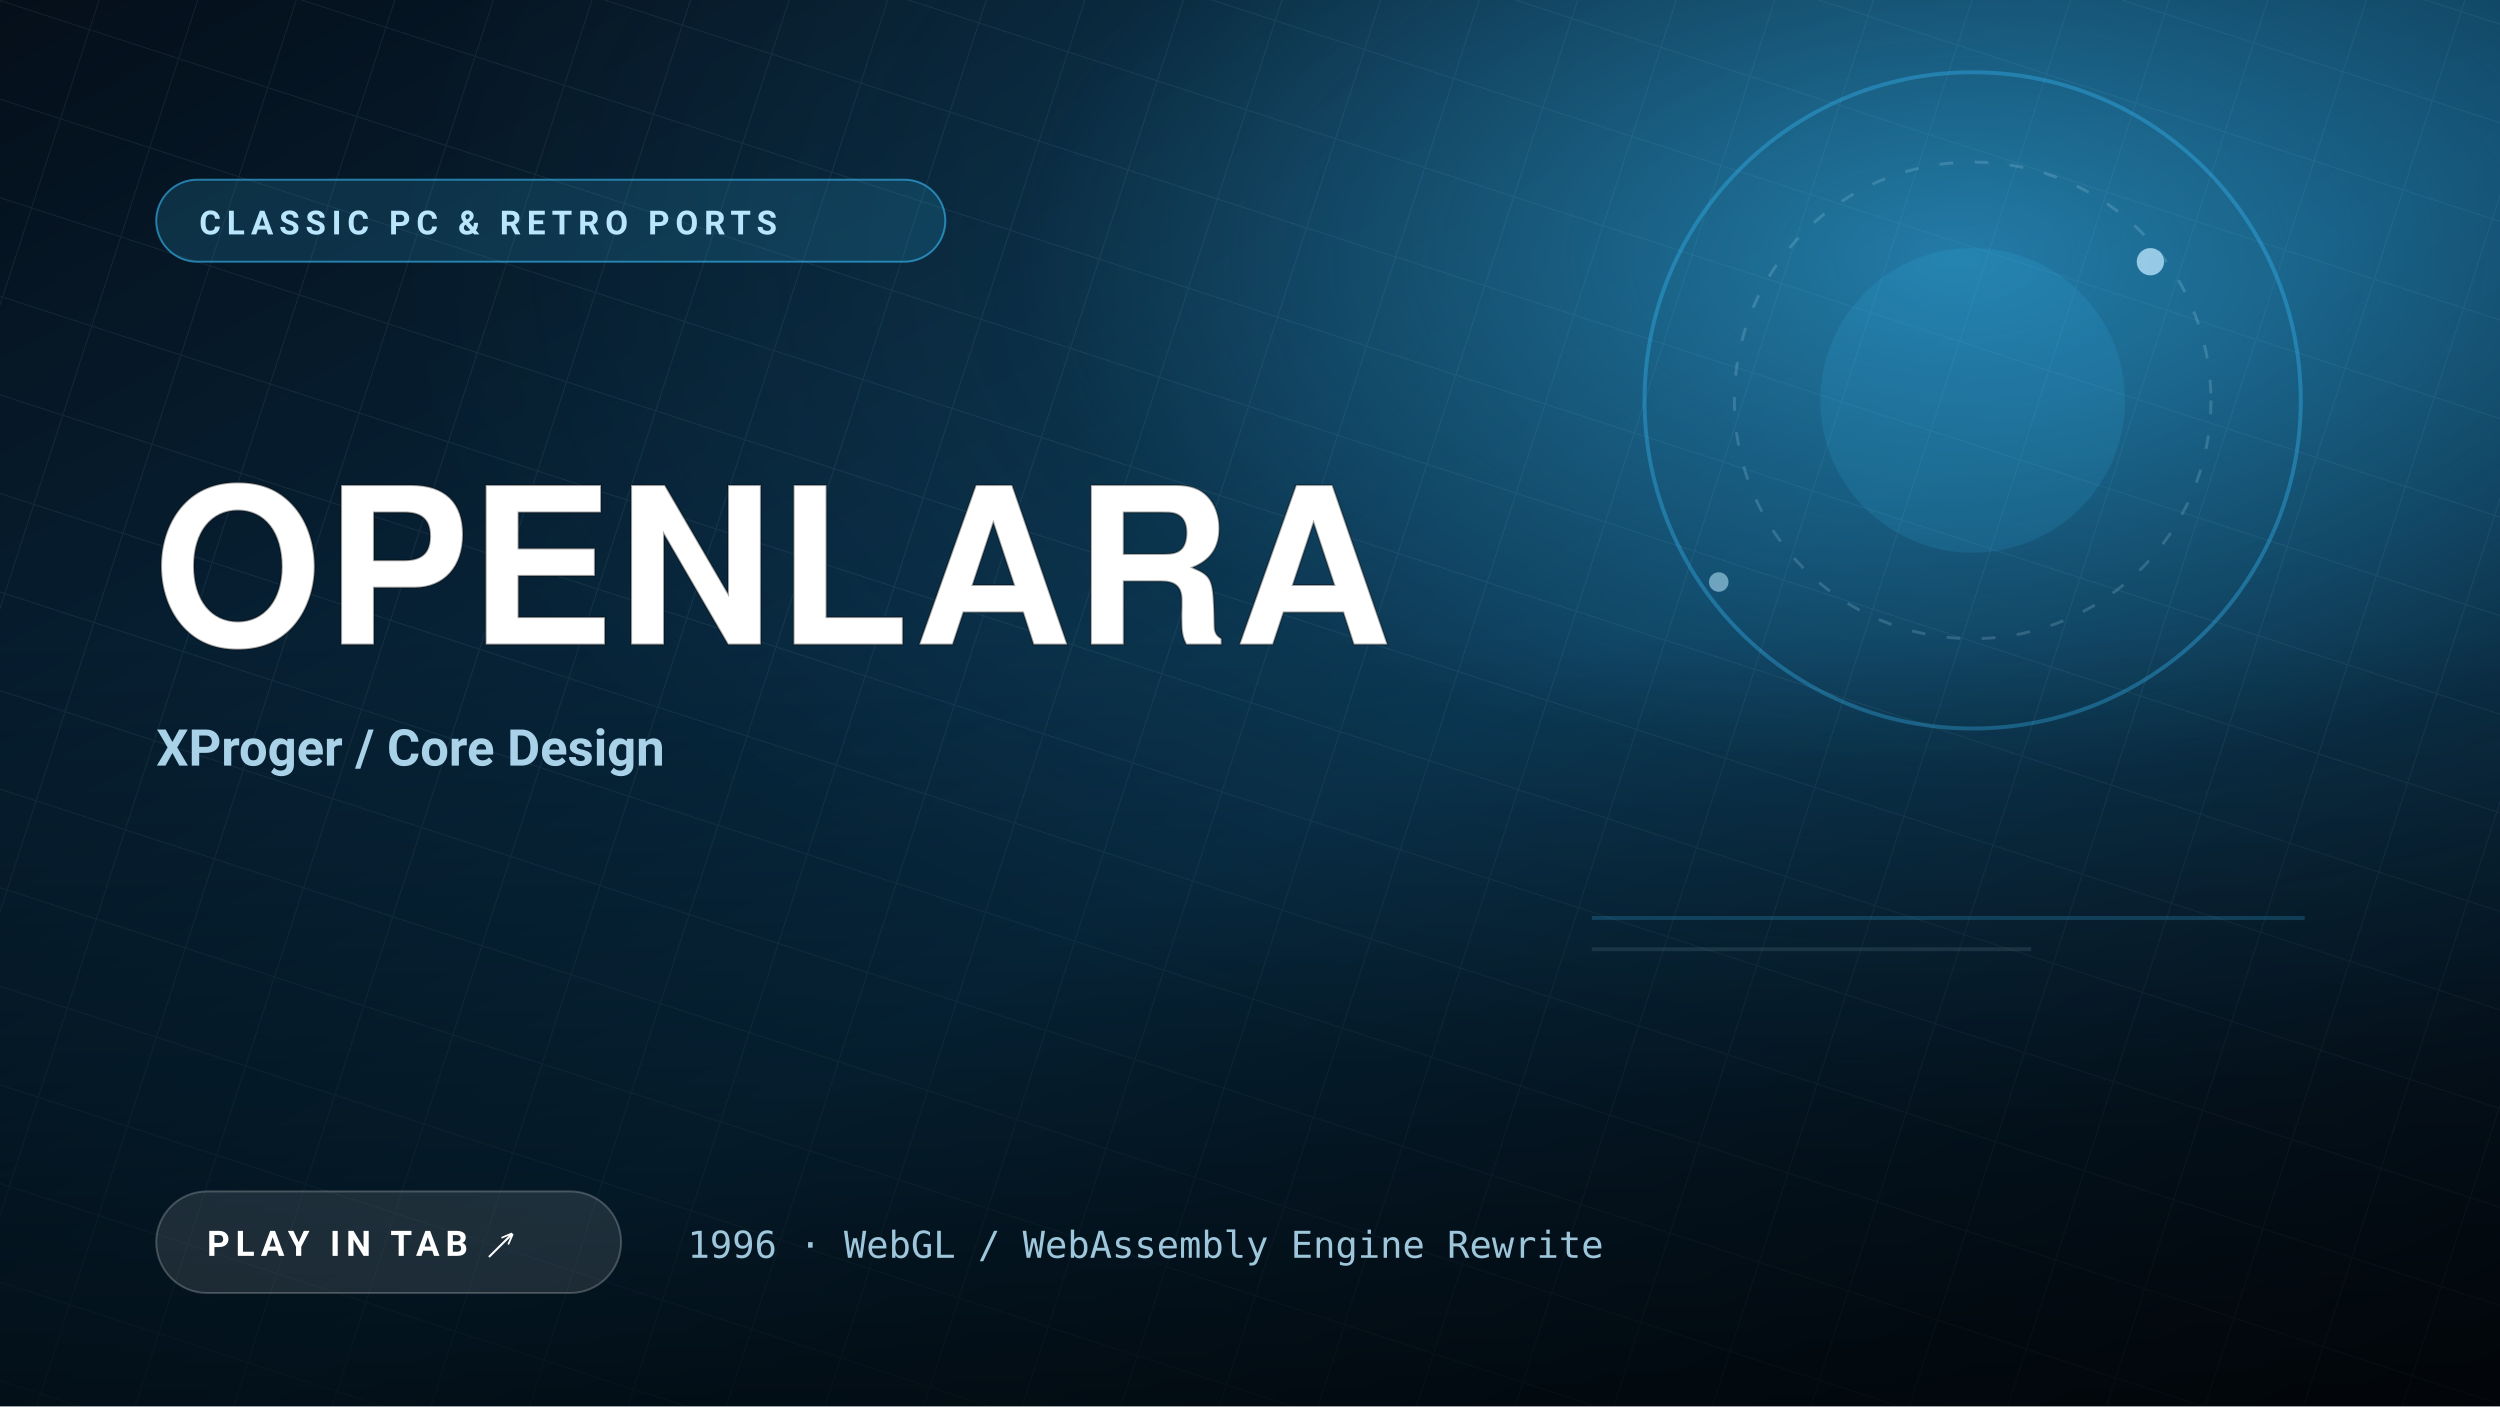
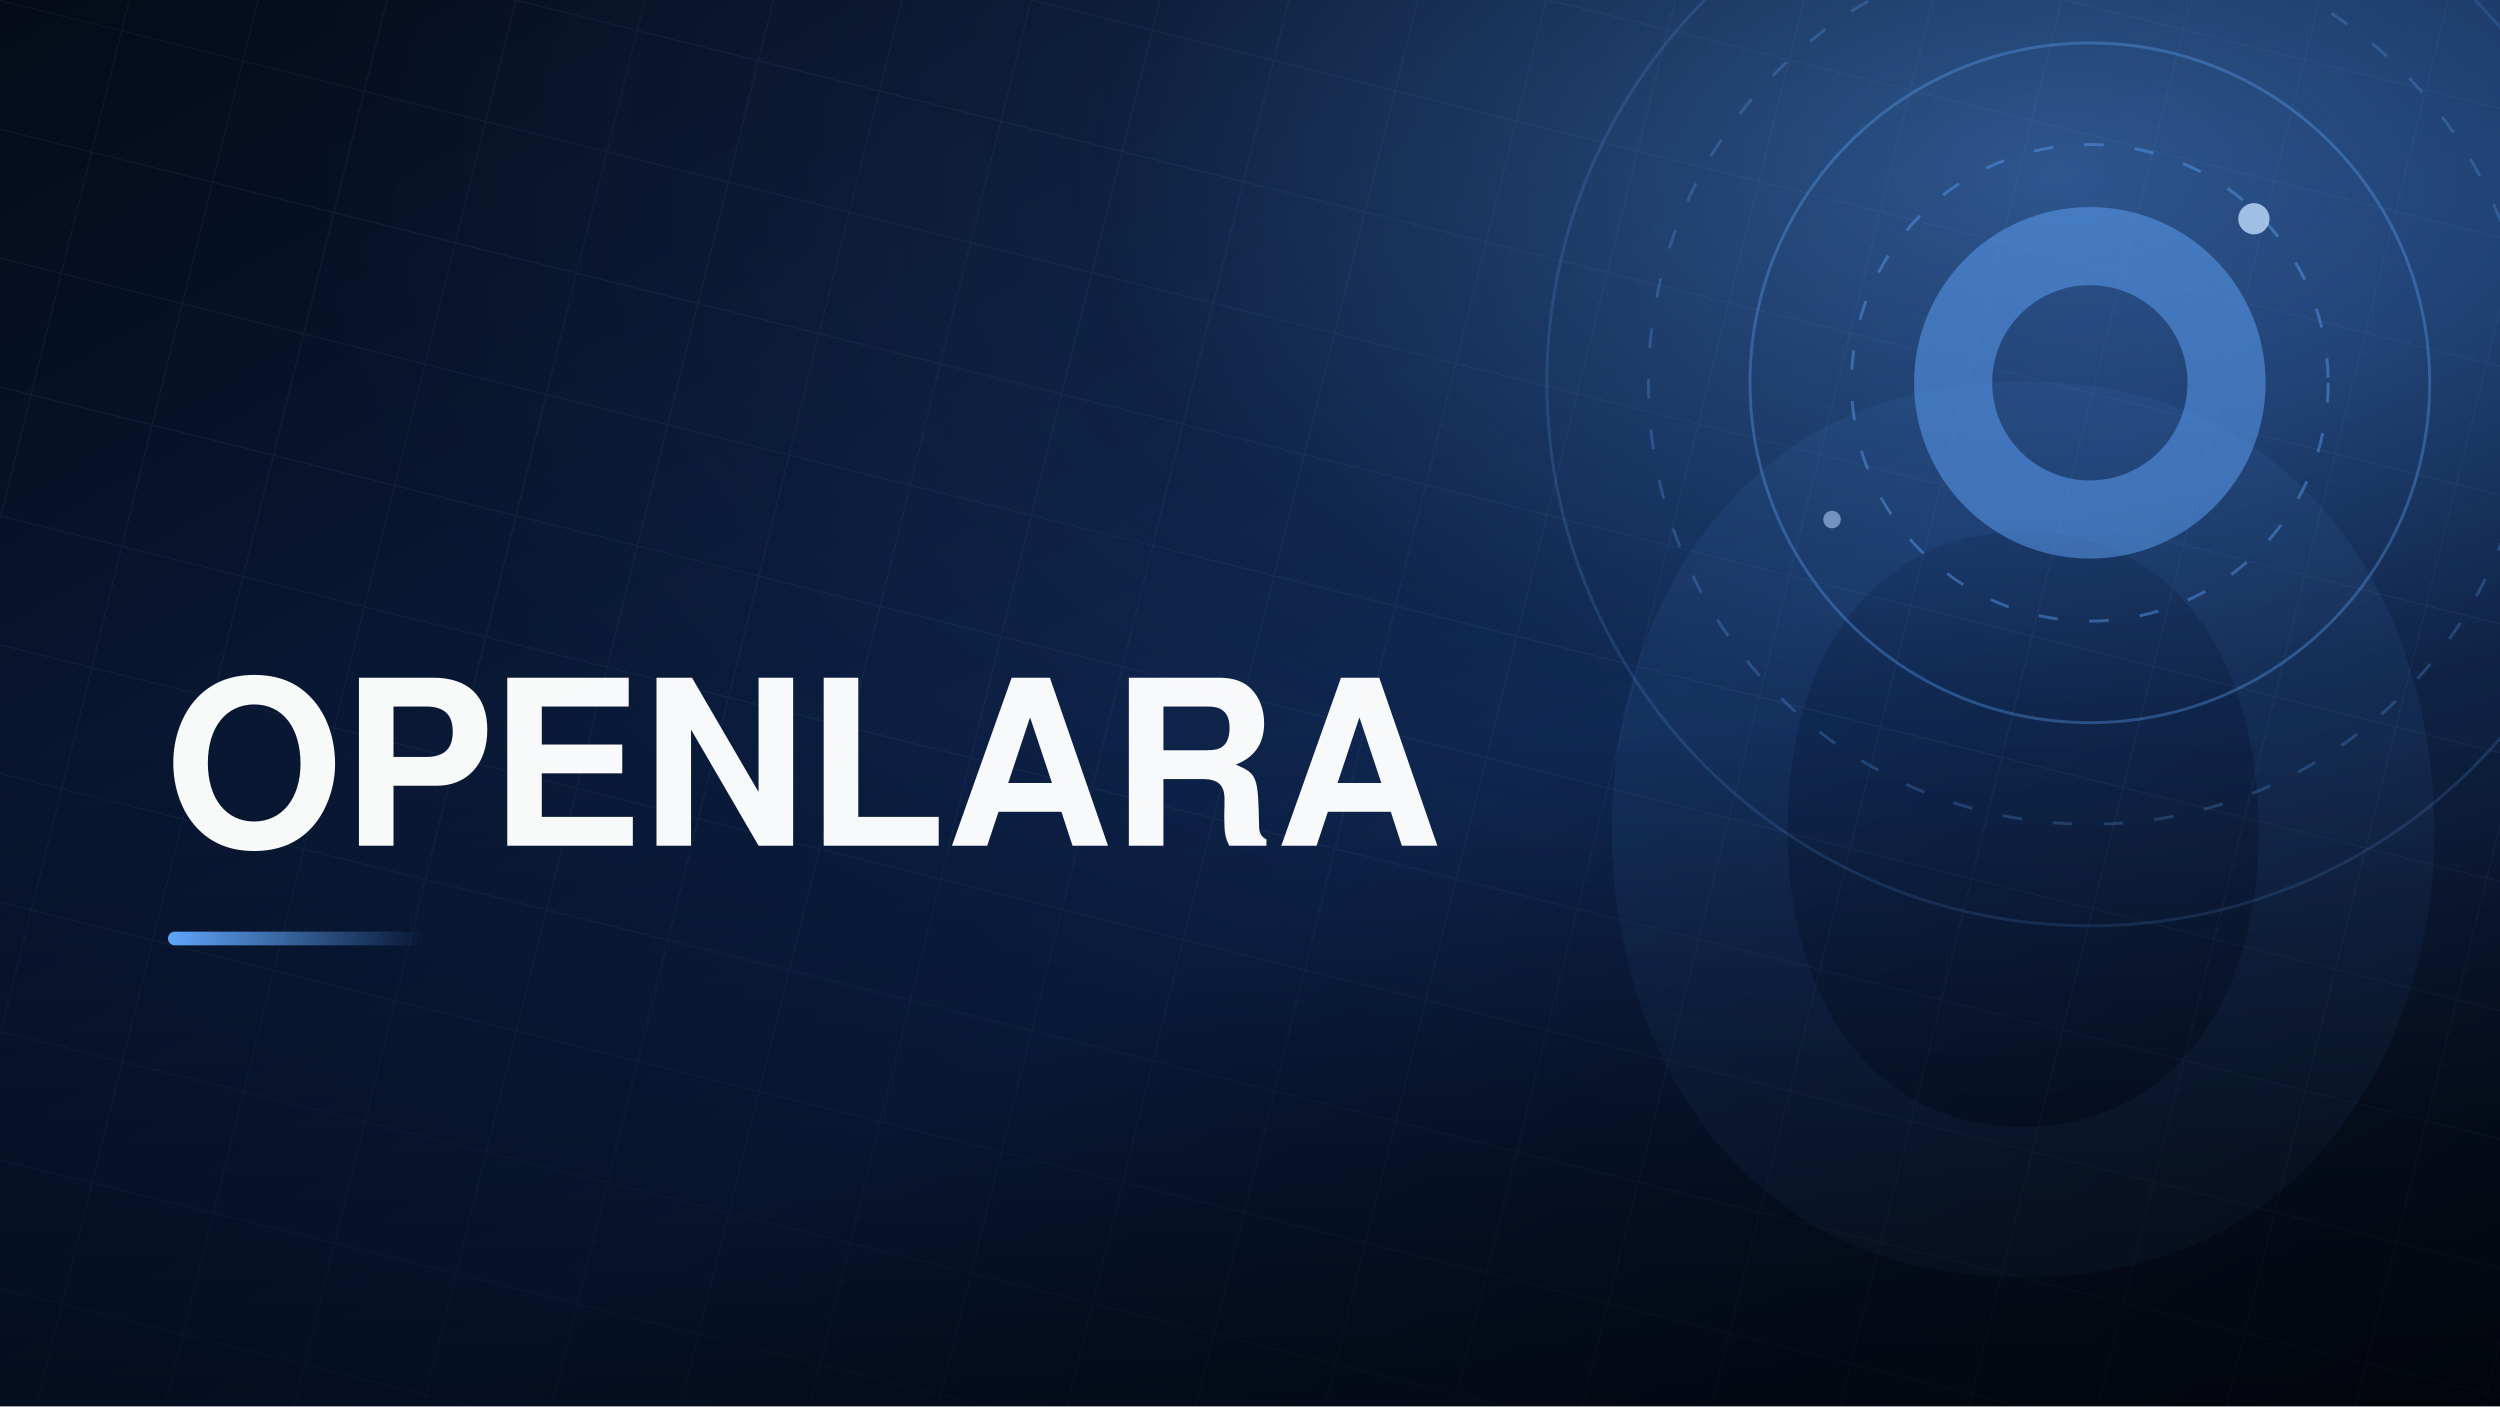
<svg xmlns="http://www.w3.org/2000/svg" viewBox="0 0 1280 720" width="1280" height="720" role="img" aria-label="OpenLara cover art">
  <defs>
    <linearGradient id="bg" x1="0" y1="0" x2="1" y2="1">
-       <stop offset="0%" stop-color="#050f1a" />
-       <stop offset="55%" stop-color="#082f49" />
-       <stop offset="100%" stop-color="#050f1a" />
+       <stop offset="0%" stop-color="#050b18" />
+       <stop offset="58%" stop-color="#0b2149" />
+       <stop offset="100%" stop-color="#050b18" />
    </linearGradient>
-     <radialGradient id="glow" cx="78%" cy="18%" r="62%">
-       <stop offset="0%" stop-color="#38bdf8" stop-opacity="0.55" />
-       <stop offset="60%" stop-color="#38bdf8" stop-opacity="0.08" />
-       <stop offset="100%" stop-color="#38bdf8" stop-opacity="0" />
+     <radialGradient id="glow" cx="82%" cy="12%" r="70%">
+       <stop offset="0%" stop-color="#60a5fa" stop-opacity="0.42" />
+       <stop offset="55%" stop-color="#60a5fa" stop-opacity="0.07" />
+       <stop offset="100%" stop-color="#60a5fa" stop-opacity="0" />
    </radialGradient>
-     <linearGradient id="fade" x1="0" y1="0" x2="0" y2="1">
-       <stop offset="45%" stop-color="#000" stop-opacity="0" />
-       <stop offset="100%" stop-color="#000" stop-opacity="0.65" />
+     <linearGradient id="rule" x1="0" y1="0" x2="1" y2="0">
+       <stop offset="0%" stop-color="#60a5fa" stop-opacity="1" />
+       <stop offset="100%" stop-color="#60a5fa" stop-opacity="0" />
    </linearGradient>
-     <pattern id="grid" width="48" height="48" patternUnits="userSpaceOnUse" patternTransform="rotate(18)">
-       <path d="M0 0H48M0 0V48" stroke="#bae6fd" stroke-opacity="0.07" stroke-width="1" />
+     <linearGradient id="shade" x1="0" y1="0" x2="0" y2="1">
+       <stop offset="52%" stop-color="#000" stop-opacity="0" />
+       <stop offset="100%" stop-color="#000" stop-opacity="0.55" />
+     </linearGradient>
+     <pattern id="grid" width="64" height="64" patternUnits="userSpaceOnUse" patternTransform="rotate(14)">
+       <path d="M0 0H64M0 0V64" stroke="#bfdbfe" stroke-opacity="0.055" stroke-width="1" />
    </pattern>
  </defs>
  <rect width="1280" height="720" fill="url(#bg)" />
  <rect width="1280" height="720" fill="url(#grid)" />
  <rect width="1280" height="720" fill="url(#glow)" />
-   <g opacity="0.85">
-     <circle cx="1010" cy="205" r="168" fill="none" stroke="#38bdf8" stroke-opacity="0.42" stroke-width="2" />
-     <circle cx="1010" cy="205" r="122" fill="none" stroke="#bae6fd" stroke-opacity="0.22" stroke-width="1.5" stroke-dasharray="7 11" />
-     <circle cx="1010" cy="205" r="78" fill="#38bdf8" fill-opacity="0.15" />
-     <circle cx="1101" cy="134" r="7" fill="#bae6fd" fill-opacity="0.9" />
-     <circle cx="880" cy="298" r="5" fill="#bae6fd" fill-opacity="0.65" />
-     <path d="M815 470 L1180 470" stroke="#38bdf8" stroke-opacity="0.35" stroke-width="2" />
-     <path d="M815 486 L1040 486" stroke="#bae6fd" stroke-opacity="0.18" stroke-width="2" />
+   <g>
+     <circle cx="1070" cy="196" r="70" fill="none" stroke="#60a5fa" stroke-opacity="0.50" stroke-width="40" />
+     <circle cx="1070" cy="196" r="122" fill="none" stroke="#60a5fa" stroke-opacity="0.42" stroke-width="1.5" stroke-dasharray="10 16" />
+     <circle cx="1070" cy="196" r="174" fill="none" stroke="#60a5fa" stroke-opacity="0.34" stroke-width="1.5" />
+     <circle cx="1070" cy="196" r="226" fill="none" stroke="#60a5fa" stroke-opacity="0.26" stroke-width="1.5" stroke-dasharray="10 16" />
+     <circle cx="1070" cy="196" r="278" fill="none" stroke="#60a5fa" stroke-opacity="0.18" stroke-width="1.5" />
+     <circle cx="1154" cy="112" r="8" fill="#bfdbfe" fill-opacity="0.8" />
+     <circle cx="938" cy="266" r="4.5" fill="#bfdbfe" fill-opacity="0.55" />
  </g>
-   <rect width="1280" height="720" fill="url(#fade)" />
-   <g transform="translate(80 92)">
-     <rect x="0" y="0" width="404" height="42" rx="21" fill="#38bdf8" fill-opacity="0.16" stroke="#38bdf8" stroke-opacity="0.6" />
-     <text x="22" y="28" fill="#bae6fd" font-family="Segoe UI, Roboto, Helvetica, Arial, sans-serif" font-size="17" font-weight="700" letter-spacing="3">CLASSIC PC &amp; RETRO PORTS</text>
+   <text x="1268" y="640" text-anchor="end" font-family="Segoe UI, Helvetica, Arial, sans-serif" font-weight="900" font-size="600" fill="#60a5fa" fill-opacity="0.07" letter-spacing="-20">O</text>
+   <rect width="1280" height="720" fill="url(#shade)" />
+   <g font-family="Segoe UI, Arial Black, Helvetica, Arial, sans-serif" font-weight="900" font-size="118" letter-spacing="-1">
+     <text x="84" y="433" fill="#ffffff" fill-opacity="0.97">OPENLARA</text>
  </g>
-   <g font-family="Segoe UI, Arial Black, Helvetica, Arial, sans-serif" font-weight="900" font-size="112" letter-spacing="1">
-     <text x="78" y="330" fill="#ffffff" stroke="#000" stroke-opacity="0.35" stroke-width="1">OPENLARA</text>
-   </g>
-   <text x="80" y="392" fill="#bae6fd" font-family="Segoe UI, Roboto, Helvetica, Arial, sans-serif" font-size="26" font-weight="600" opacity="0.9">XProger / Core Design</text>
-   <g transform="translate(80 610)">
-     <rect x="0" y="0" width="238" height="52" rx="26" fill="#ffffff" fill-opacity="0.1" stroke="#ffffff" stroke-opacity="0.22" />
-     <text x="26" y="33" fill="#ffffff" font-family="Segoe UI, Roboto, Helvetica, Arial, sans-serif" font-size="18" font-weight="700" letter-spacing="3">PLAY IN TAB ↗</text>
-     <text x="272" y="34" fill="#bae6fd" font-family="ui-monospace, SFMono-Regular, Menlo, monospace" font-size="19" opacity="0.85">1996 · WebGL / WebAssembly Engine Rewrite</text>
-   </g>
+   <rect x="86" y="477" width="132" height="7" rx="3.5" fill="url(#rule)" />
</svg>
